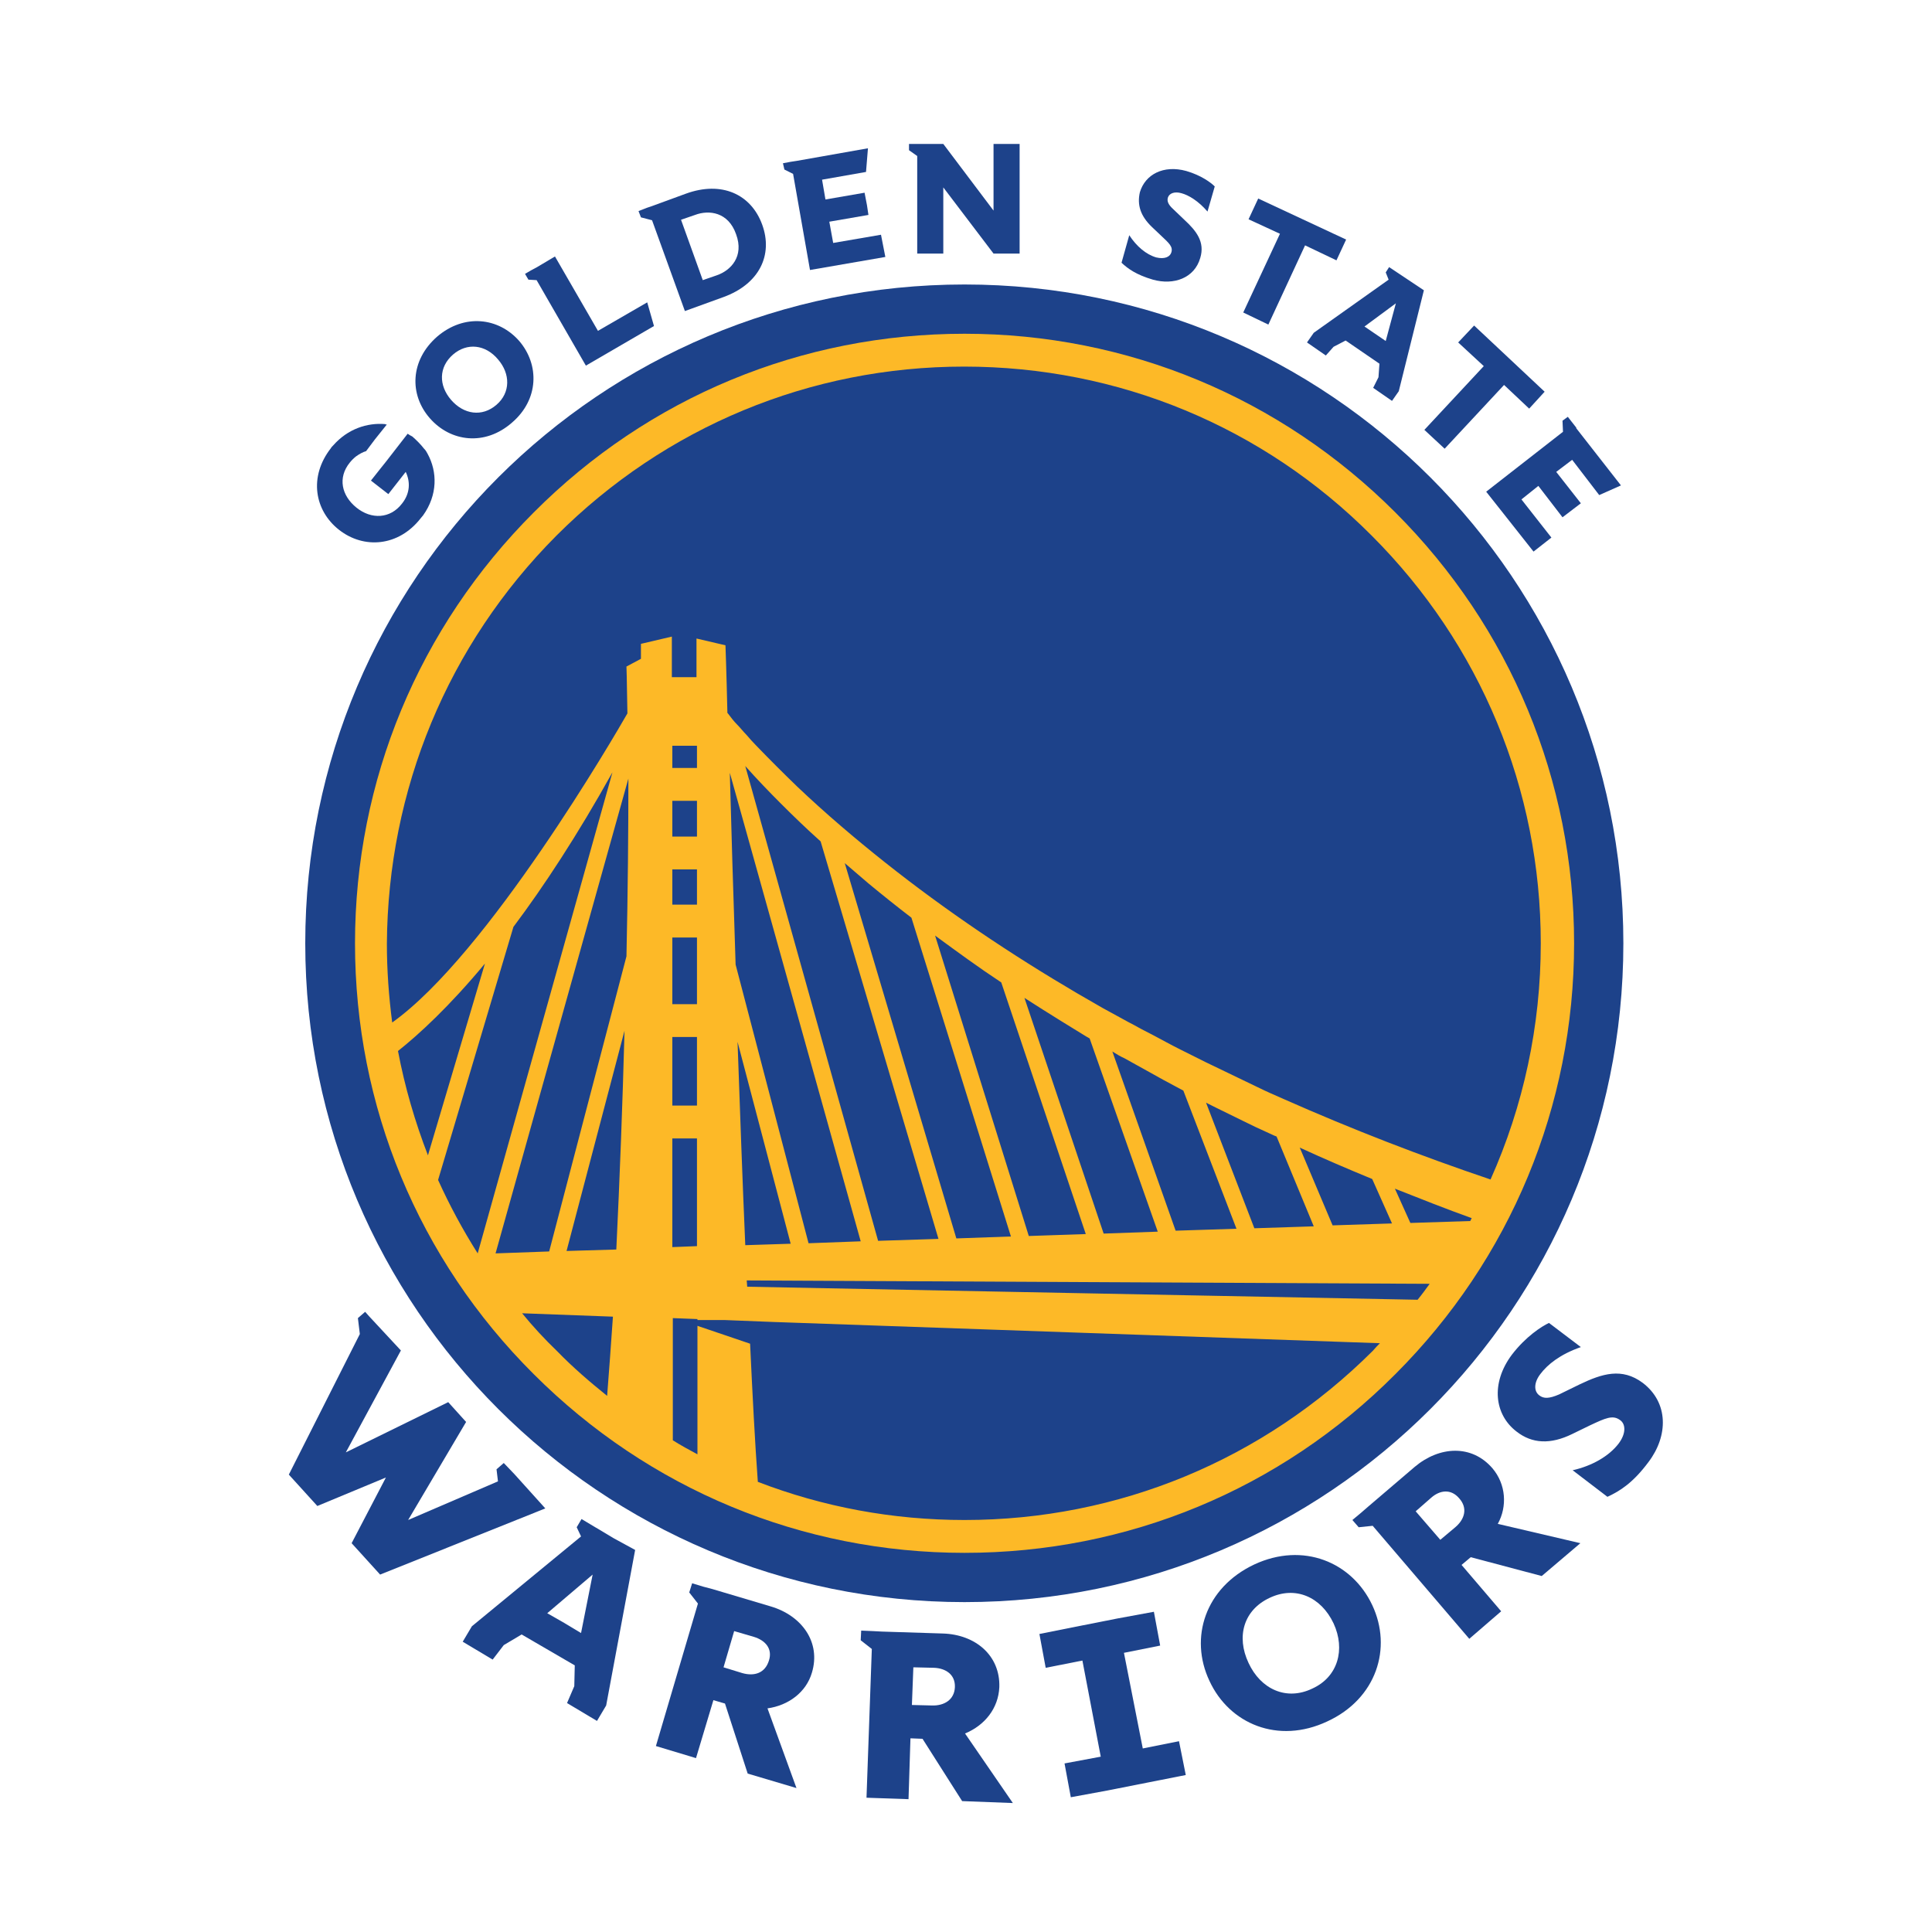
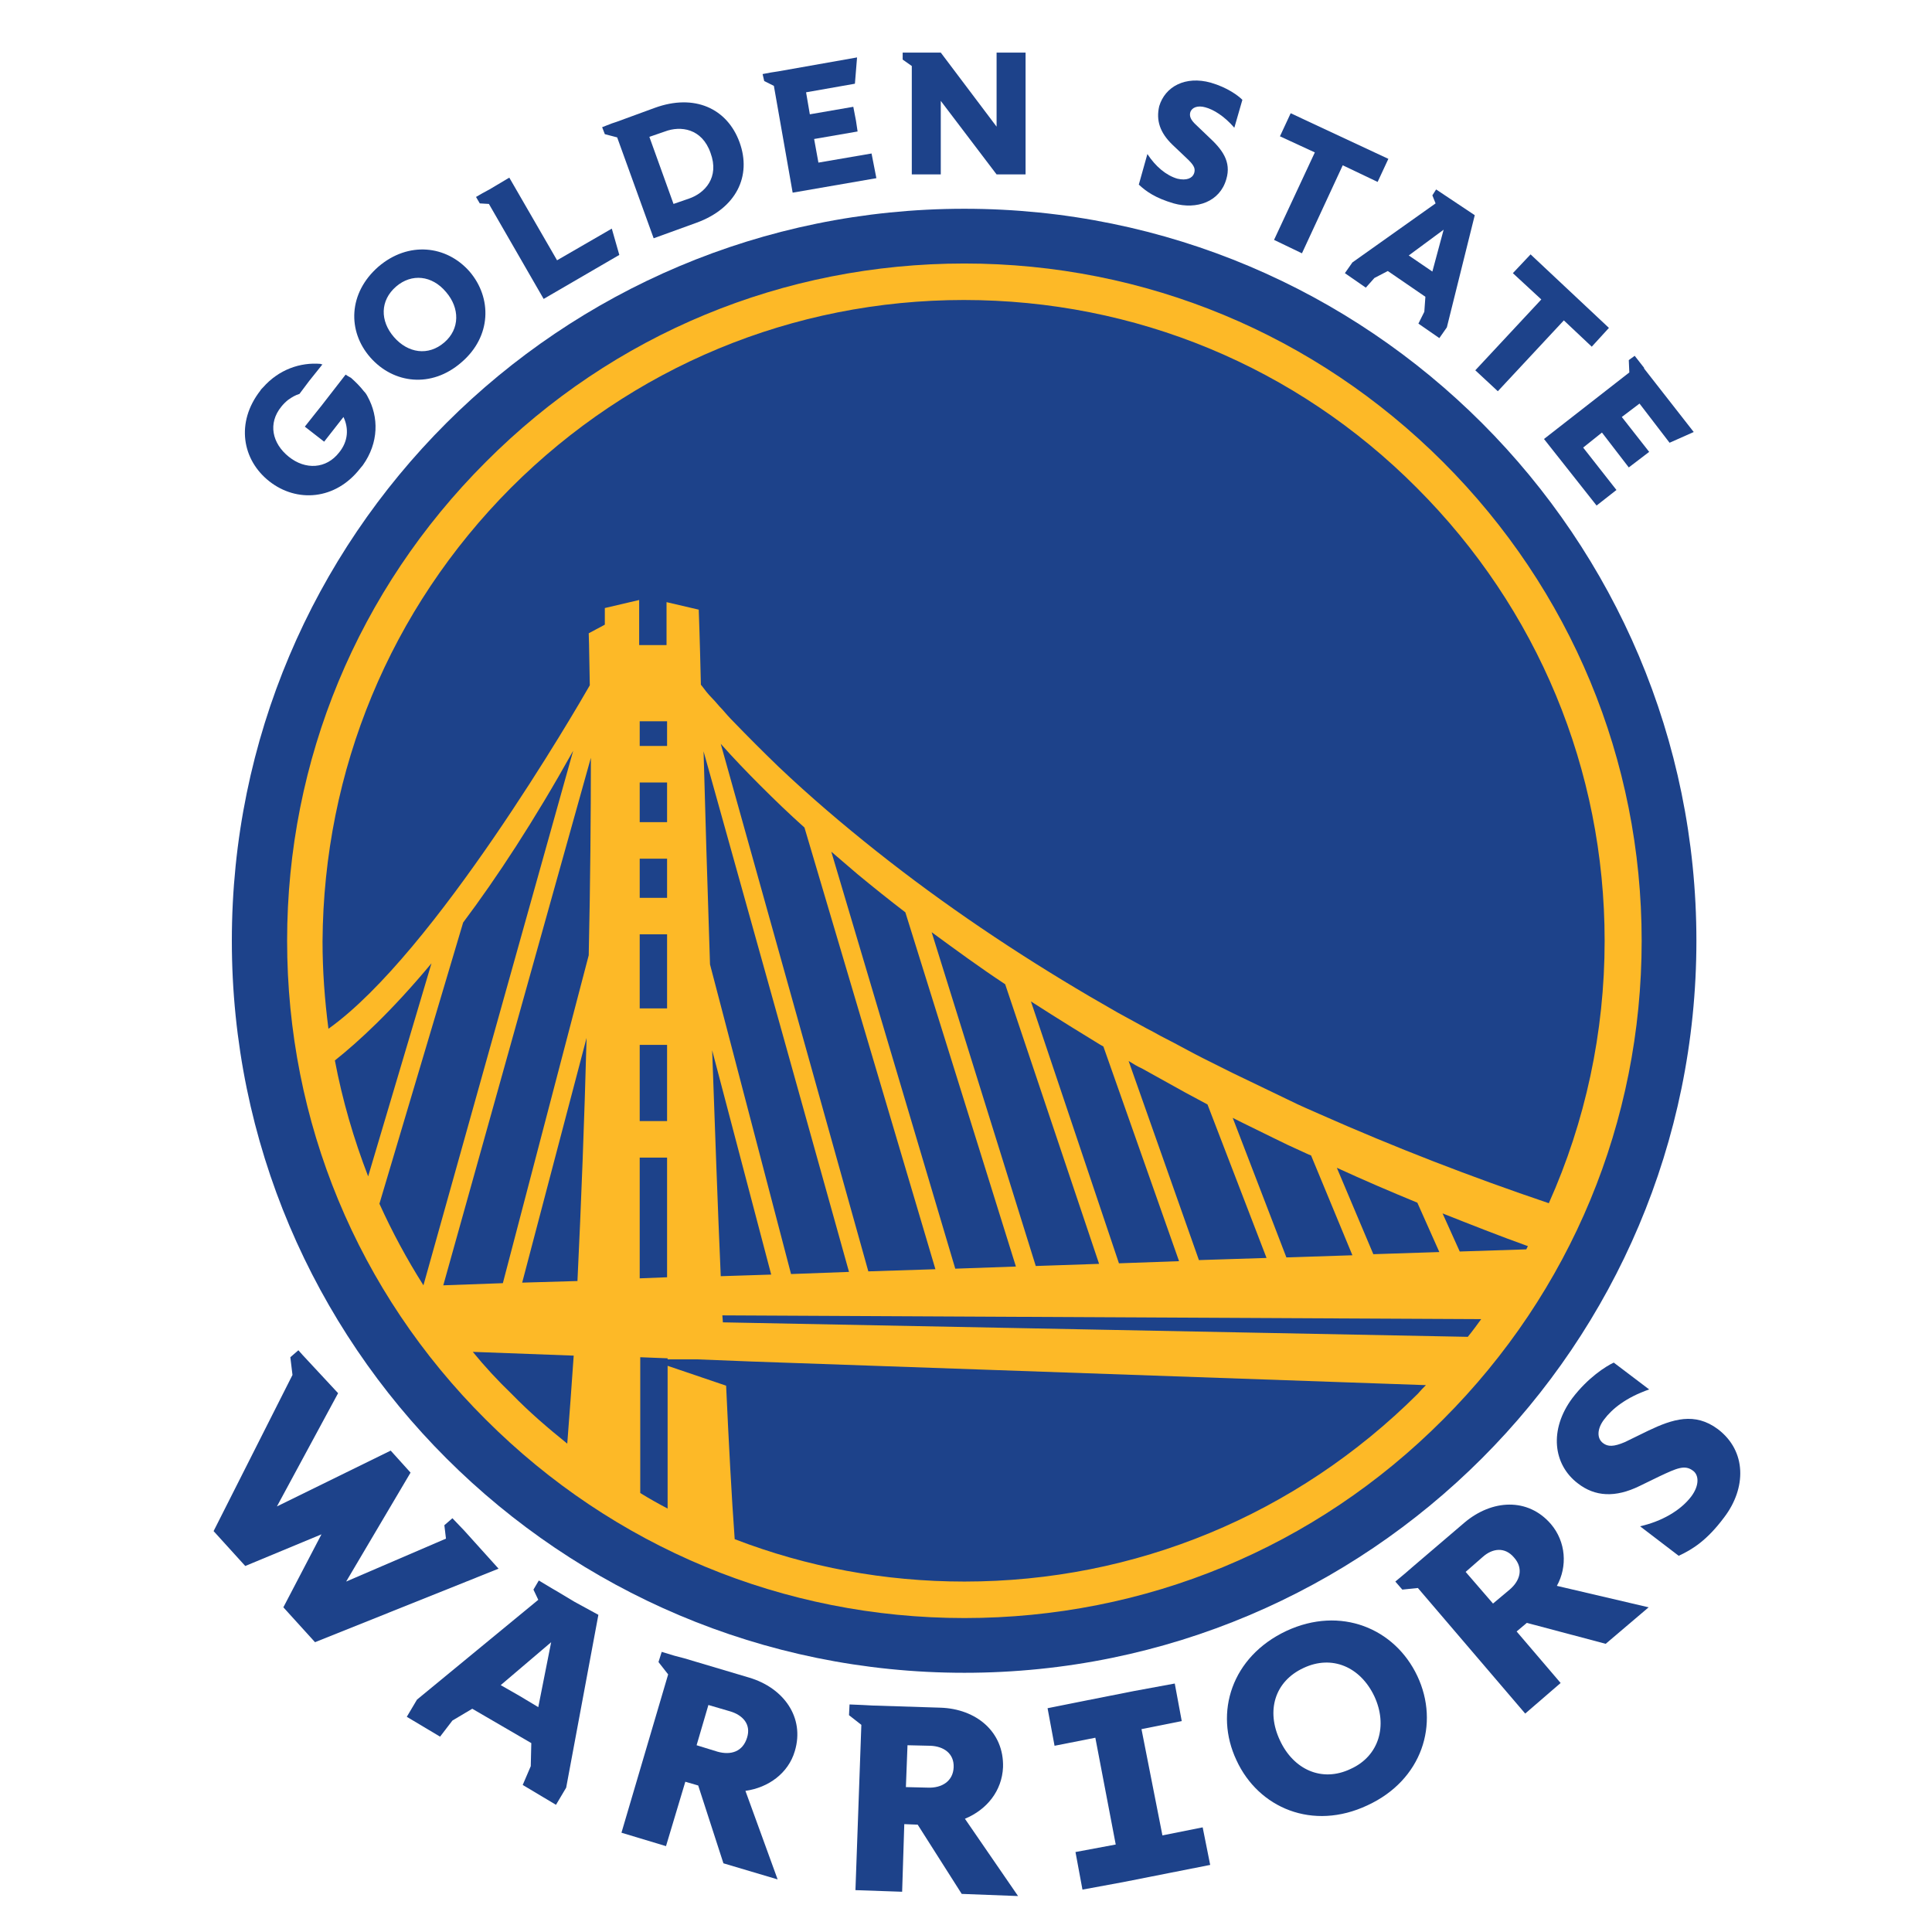
- <svg xmlns="http://www.w3.org/2000/svg" version="1.1" id="Layer_1" x="0px" y="0px" viewBox="0 0 400 400" style="enable-background:new 0 0 400 400;" xml:space="preserve">
+ <svg xmlns="http://www.w3.org/2000/svg" version="1.1" id="Layer_1" x="0px" y="0px" viewBox="20 20 360 360" style="enable-background:new 0 0 400 400;" xml:space="preserve">
  <style type="text/css">
	.st0{fill:#1D428A;}
	.st1{fill:#FDB927;}
</style>
  <g>
    <polygon class="st0" points="205.7,43.6 195.3,29.8 191.1,29.8 189.9,29.8 188.2,29.8 188.2,31.1 189.9,32.3 189.9,52.5    195.3,52.5 195.3,38.8 205.7,52.5 211.1,52.5 211.1,29.8 205.7,29.8  " />
    <polygon class="st0" points="167.7,55.9 183.3,53.2 182.4,48.6 172.5,50.3 171.7,45.9 179.8,44.5 179.5,42.5 179,39.9 170.9,41.3    170.2,37.2 179.3,35.6 179.7,30.7 165,33.3 163.7,33.5 162.1,33.8 162.4,35.1 164.2,36  " />
    <path class="st0" d="M141.8,64.4l8-2.9c7.4-2.7,10.3-8.7,8-15c-2.3-6.3-8.4-9.1-15.8-6.4l-7.1,2.6L134,43l-1.8,0.7l0.5,1.3l2.3,0.6   L141.8,64.4z M141,45.5l2.9-1c2.9-1.1,6.9-0.6,8.5,4c1.7,4.6-1.1,7.5-4,8.5l-2.9,1L141,45.5z" />
    <polygon class="st0" points="121.3,75.7 135.4,67.5 134,62.6 123.8,68.5 114.9,53.1 111.2,55.3 109.9,56 108.7,56.7 109.4,57.9    111.1,58  " />
    <path class="st0" d="M107.5,70.6c-4.3-4.9-11.4-5.7-17-0.9c-5.6,4.9-5.8,12-1.5,16.9c4.3,4.9,11.4,5.8,17,0.9   C111.6,82.7,111.7,75.5,107.5,70.6 M93.4,82.8c-2.6-3-2.6-6.8,0.4-9.4c2.9-2.5,6.7-2.1,9.3,1c2.6,3,2.6,6.9-0.3,9.4   C99.8,86.4,96,85.8,93.4,82.8" />
    <path class="st0" d="M84.4,89.8l-4.5,5.8l-1.2,1.5l-1.9,2.4l3.6,2.8l3.6-4.6c1,2.1,0.9,4.5-0.8,6.6c0,0,0,0,0,0   c-2.4,3.1-6.3,3.3-9.4,0.8c-3.1-2.5-3.9-6.2-1.4-9.3c0.4-0.5,0.8-0.9,1.3-1.3c0.7-0.5,1.4-0.9,2.1-1.1l1.8-2.4l2.4-3l0.1-0.1   c-0.1,0-0.2,0-0.4-0.1C76,87.5,72,88.8,69,92.2c-0.2,0.2-0.4,0.4-0.5,0.6c-4.6,5.9-3.4,12.9,1.7,16.9c5.1,4,12.3,3.5,16.9-2.4   c0.2-0.2,0.3-0.4,0.5-0.6c3-4.2,3-9,0.9-12.8c-0.2-0.4-0.4-0.7-0.7-1c-0.7-0.9-1.5-1.7-2.4-2.5C85,90.2,84.7,90,84.4,89.8   C84.4,89.8,84.4,89.8,84.4,89.8" />
    <path class="st0" d="M238.5,47l1.9,1.8c1.7,1.6,2.5,2.3,2.1,3.5c-0.3,0.9-1.4,1.4-3.1,1c-2.1-0.6-4.1-2.3-5.6-4.6l-1.6,5.7   c1.4,1.3,3.1,2.5,6.5,3.5c4.3,1.2,8.6-0.3,9.8-4.5c1-3.3-0.8-5.6-3.3-7.9l-2.3-2.2c-1.1-1-1.3-1.7-1.1-2.4c0.3-0.9,1.4-1.3,2.8-0.9   c1.5,0.4,3.5,1.6,5.4,3.8l1.5-5.2c-0.8-0.8-2.8-2.3-5.9-3.2c-4.7-1.3-8.5,0.7-9.6,4.4C235.4,42.4,236.1,44.7,238.5,47" />
    <polygon class="st0" points="257.4,64.7 262.6,67.2 270.2,50.8 276.7,53.9 278.7,49.6 260.5,41.1 258.5,45.4 265,48.4  " />
    <path class="st0" d="M272,68.9l-1.4,2l3.9,2.7l1.6-1.8l2.5-1.3l3.5,2.4l3.5,2.4l-0.2,2.8l-1.1,2.2l3.9,2.7l1.4-2l5.2-20.9l-2.7-1.8   l-2.1-1.4l-0.6-0.4l-1.8-1.2l-0.7,1.1l0.6,1.5L272,68.9z M289,62.8l-2.1,7.8l-2.2-1.5l-2.2-1.5L289,62.8z" />
    <polygon class="st0" points="301.9,70.9 307.2,75.8 294.9,89 299.1,92.9 311.4,79.7 316.6,84.6 319.8,81.1 305.2,67.4  " />
    <polygon class="st0" points="318.5,100.6 323.5,107.1 327.3,104.2 322.2,97.7 325.5,95.2 331.1,102.5 335.6,100.5 326.3,88.6    326.4,88.6 324.6,86.3 323.5,87.1 323.6,89.4 307.7,101.8 317.5,114.2 321.2,111.3 315,103.4  " />
    <path class="st0" d="M336.1,195.3c0,75.3-61.1,136.4-136.4,136.4S63.2,270.7,63.2,195.3S124.3,58.9,199.7,58.9   S336.1,120,336.1,195.3" />
    <path class="st1" d="M288.9,106.1c-23.8-23.8-55.5-37-89.2-37s-65.4,13.1-89.2,37c-23.8,23.8-37,55.5-37,89.2s13.1,65.4,37,89.2   c23.8,23.8,55.5,37,89.2,37s65.4-13.1,89.2-37c23.8-23.8,37-55.5,37-89.2S312.7,129.9,288.9,106.1 M115.2,110.9   c22.5-22.5,52.5-35,84.4-35c31.9,0,61.9,12.4,84.4,35c22.5,22.5,35,52.5,35,84.4c0,17.1-3.6,33.7-10.4,48.9   c-14.5-4.9-28.7-10.4-42.7-16.6c-1.8-0.8-3.7-1.6-5.5-2.5l-5.4-2.6l-2.7-1.3l-2.7-1.3l-5.4-2.7c-1.8-0.9-3.6-1.9-5.3-2.8l-2.7-1.4   c-0.9-0.5-1.8-1-2.6-1.4l-5.3-2.9l-5.2-3c-13.8-8.1-27.2-17.1-39.8-27.1c-6.3-5-12.4-10.2-18.2-15.7c-2.9-2.8-5.7-5.6-8.5-8.5   c-0.7-0.7-1.4-1.5-2-2.2c-0.7-0.7-1.3-1.5-2-2.2c-0.7-0.7-1.3-1.5-1.9-2.3c0,0-0.1-0.1-0.1-0.1c-0.2-8.8-0.4-14-0.4-14l-6-1.4l0,8   h-5.1l0-8.4l-6.4,1.5l0,3.1l-3,1.6c0.1,2.5,0.1,5.8,0.2,9.7c-2.4,4.2-28.9,49.9-48.7,64c-0.7-5.4-1.1-10.8-1.1-16.3   C80.3,163.5,92.7,133.5,115.2,110.9 M272,253.9l-12.3,0.4l-10-26l2,1l5.5,2.7c1.8,0.9,3.7,1.8,5.5,2.6c0.5,0.2,1,0.5,1.6,0.7   L272,253.9z M269.1,237.6c5,2.3,9.9,4.4,15,6.5l4.1,9.2l-12.3,0.4L269.1,237.6z M256,254.4l-12.6,0.4l-13.1-37.1   c0.8,0.5,1.6,1,2.5,1.4l2.7,1.5c1.8,1,3.6,2,5.4,3l4.1,2.2L256,254.4z M239.7,255l-11.2,0.4l-16.4-48.8c2.5,1.6,5,3.2,7.6,4.8   l5.2,3.2l0.7,0.4L239.7,255z M224.8,255.5l-11.8,0.4l-19.4-62.2c4.5,3.3,9,6.6,13.7,9.7L224.8,255.5z M209.3,256l-11.3,0.4   l-23.1-77.7c1.6,1.4,3.3,2.8,4.9,4.2c2.9,2.4,5.9,4.8,8.9,7.1L209.3,256z M194.3,256.5l-12.5,0.4l-27.5-98.3   c2.4,2.7,4.9,5.3,7.4,7.8c2.7,2.7,5.4,5.3,8.2,7.8L194.3,256.5z M178.2,257l-10.8,0.4l-15.1-57.7c-0.5-14.9-0.9-28.7-1.2-39.7   L178.2,257z M163.7,257.5l-9.4,0.3c-0.6-13.7-1.1-28.2-1.6-42.1L163.7,257.5z M296,265.8c-0.8,1.1-1.6,2.2-2.5,3.3l-138.8-2.7   l-0.1-1.3L296,265.8z M292,253.2l-3.2-7.1c5.3,2.1,10.6,4.2,15.9,6.1c-0.1,0.2-0.2,0.4-0.3,0.6L292,253.2z M144.3,165.9l0,7.3h-5.6   v6.8h5.6l0,7.3h-5.6v6.8h5.6l0,13.8h-5.6v6.8h5.6l0,14.2h-5.6v6.8h5.6l0,22.3l-5.1,0.2l0-103.8h5.1l0,4.6h-5.6v6.8H144.3z    M90.7,244.3l15.6-52.4c6.3-8.4,13.2-18.9,20.5-32l-27.9,99.6C95.8,254.6,93.1,249.6,90.7,244.3 M88.6,239.2   c-2.7-7-4.8-14.2-6.2-21.6c4.4-3.5,10.6-9.2,18-18.1L88.6,239.2z M130.1,161.2c0,10.5-0.1,23.2-0.4,36.8l-16,61.1l-11.1,0.4   L130.1,161.2z M129.3,213.4c-0.4,15.1-1,30.8-1.7,45.3l-10.3,0.3L129.3,213.4z M108.1,271.9l18.8,0.7c-0.4,5.8-0.8,11.3-1.2,16.4   c-3.6-2.9-7.1-5.9-10.3-9.2C112.7,277.2,110.3,274.6,108.1,271.9 M199.7,314.7c-14.9,0-29.3-2.7-42.8-7.9   c-0.6-8.2-1.1-17.9-1.6-28.6l-10.9-3.7l0,26.6c-1.7-0.9-3.5-1.9-5.1-2.9l0-25.3l5.1,0.2v0.2l5.6,0l10.1,0.4l125.6,4.4   c-0.5,0.5-1,1-1.5,1.6C261.5,302.3,231.5,314.7,199.7,314.7" />
    <polygon class="st0" points="240.2,340.7 238.9,333.7 231.3,335.1 222.7,336.8 215.2,338.3 216.5,345.3 224.1,343.8 227.9,363.7    220.4,365.1 221.7,372.1 229.3,370.7 237.9,369 245.5,367.5 244.1,360.5 236.6,362 232.7,342.2  " />
    <path class="st0" d="M284.1,332.3c4.2,8.9,0.9,19.4-9.3,24.1c-10.2,4.8-20.3,0.5-24.4-8.4c-4.2-8.9-0.9-19.3,9.3-24.1   C269.8,319.2,279.9,323.4,284.1,332.3 M276.1,336.1c-2.6-5.5-7.9-7.8-13.2-5.3c-5.4,2.5-7,8-4.4,13.5c2.5,5.4,7.8,7.9,13.2,5.3   C277,347.2,278.6,341.5,276.1,336.1" />
    <path class="st0" d="M309,304c-4.3-5-11-4.6-16.1-0.3l-9.6,8.2l-1.5,1.3l-1.8,1.5l1.3,1.5l2.9-0.3l20,23.4l6.6-5.7l-8.2-9.6   l1.9-1.6l14.7,3.9l8-6.8l-17.1-4C312.1,311.9,311.8,307.3,309,304 M301.3,316.2l-3.1,2.6l-5.1-5.9l3.2-2.8c1.8-1.6,4.1-1.9,5.8,0.1   C303.9,312.2,303.3,314.5,301.3,316.2" />
    <path class="st0" d="M341.3,302.7c-3.2,4.3-5.9,6-8.5,7.2l-7.2-5.5c4-0.9,7.5-2.9,9.5-5.5c1.6-2.1,1.5-4.1,0.3-4.9   c-1.5-1.1-3-0.4-6.2,1.1l-3.7,1.8c-4.5,2.2-8.3,2-11.5-0.5c-4.6-3.5-5.4-10-1-15.9c2.9-3.8,6.2-5.9,7.7-6.6l6.6,5   c-4.3,1.5-6.9,3.6-8.4,5.6c-1.3,1.7-1.4,3.5-0.2,4.4c0.9,0.7,2,0.7,4.1-0.2l4.3-2.1c4.6-2.2,8.7-3.5,13-0.3   C345.5,290.4,345.4,297.3,341.3,302.7" />
    <path class="st0" d="M206.9,349.3c0.2-6.6-5-10.9-11.7-11.1l-12.6-0.4l-1.9-0.1l-2.4-0.1l-0.1,2l2.3,1.8l-1.1,30.8l8.7,0.3   l0.4-12.6l2.5,0.1l8.2,12.9l10.5,0.4l-9.9-14.4C203.9,357.2,206.7,353.7,206.9,349.3 M192.9,353.1l-4.1-0.1l0.3-7.8l4.3,0.1   c2.4,0.1,4.4,1.4,4.3,4C197.6,351.9,195.5,353.2,192.9,353.1" />
    <path class="st0" d="M168.1,346.3c1.9-6.3-2.1-11.8-8.5-13.7l-12.1-3.6l-1.9-0.5l-2.3-0.7l-0.6,1.9l1.8,2.3l-8.7,29.5l8.3,2.5   l3.6-12l2.4,0.7l4.7,14.5l10.1,3l-6-16.5C163.2,353.1,166.9,350.4,168.1,346.3 M153.7,346.4l-3.9-1.2l2.2-7.5l4.1,1.2   c2.3,0.7,3.9,2.4,3.1,4.9C158.4,346.4,156.2,347.1,153.7,346.4" />
    <path class="st0" d="M127.1,318.5l-3-1.8l-1.2-0.7l-2.5-1.5l-1,1.7l0.9,1.9l-22.6,18.6l-1.9,3.2l6.2,3.7l2.3-3l3.7-2.2l5.5,3.2   l5.5,3.2l-0.1,4.3l-1.5,3.5l6.2,3.7l1.9-3.2l6-32.2L127.1,318.5z M116.8,336l-3.5-2l9.4-8l-2.4,12.1L116.8,336z" />
    <polygon class="st0" points="106.5,305.2 106.5,305.2 104.3,302.9 102.8,304.2 103.1,306.7 84.5,314.7 96.5,294.4 92.8,290.3    71.6,300.7 83,279.6 76.4,272.5 76.4,272.5 75.6,271.6 74.1,272.9 74.5,276.2 59.8,305.3 65.7,311.8 79.9,305.9 72.8,319.5    78.7,326 112.9,312.3  " />
  </g>
</svg>
